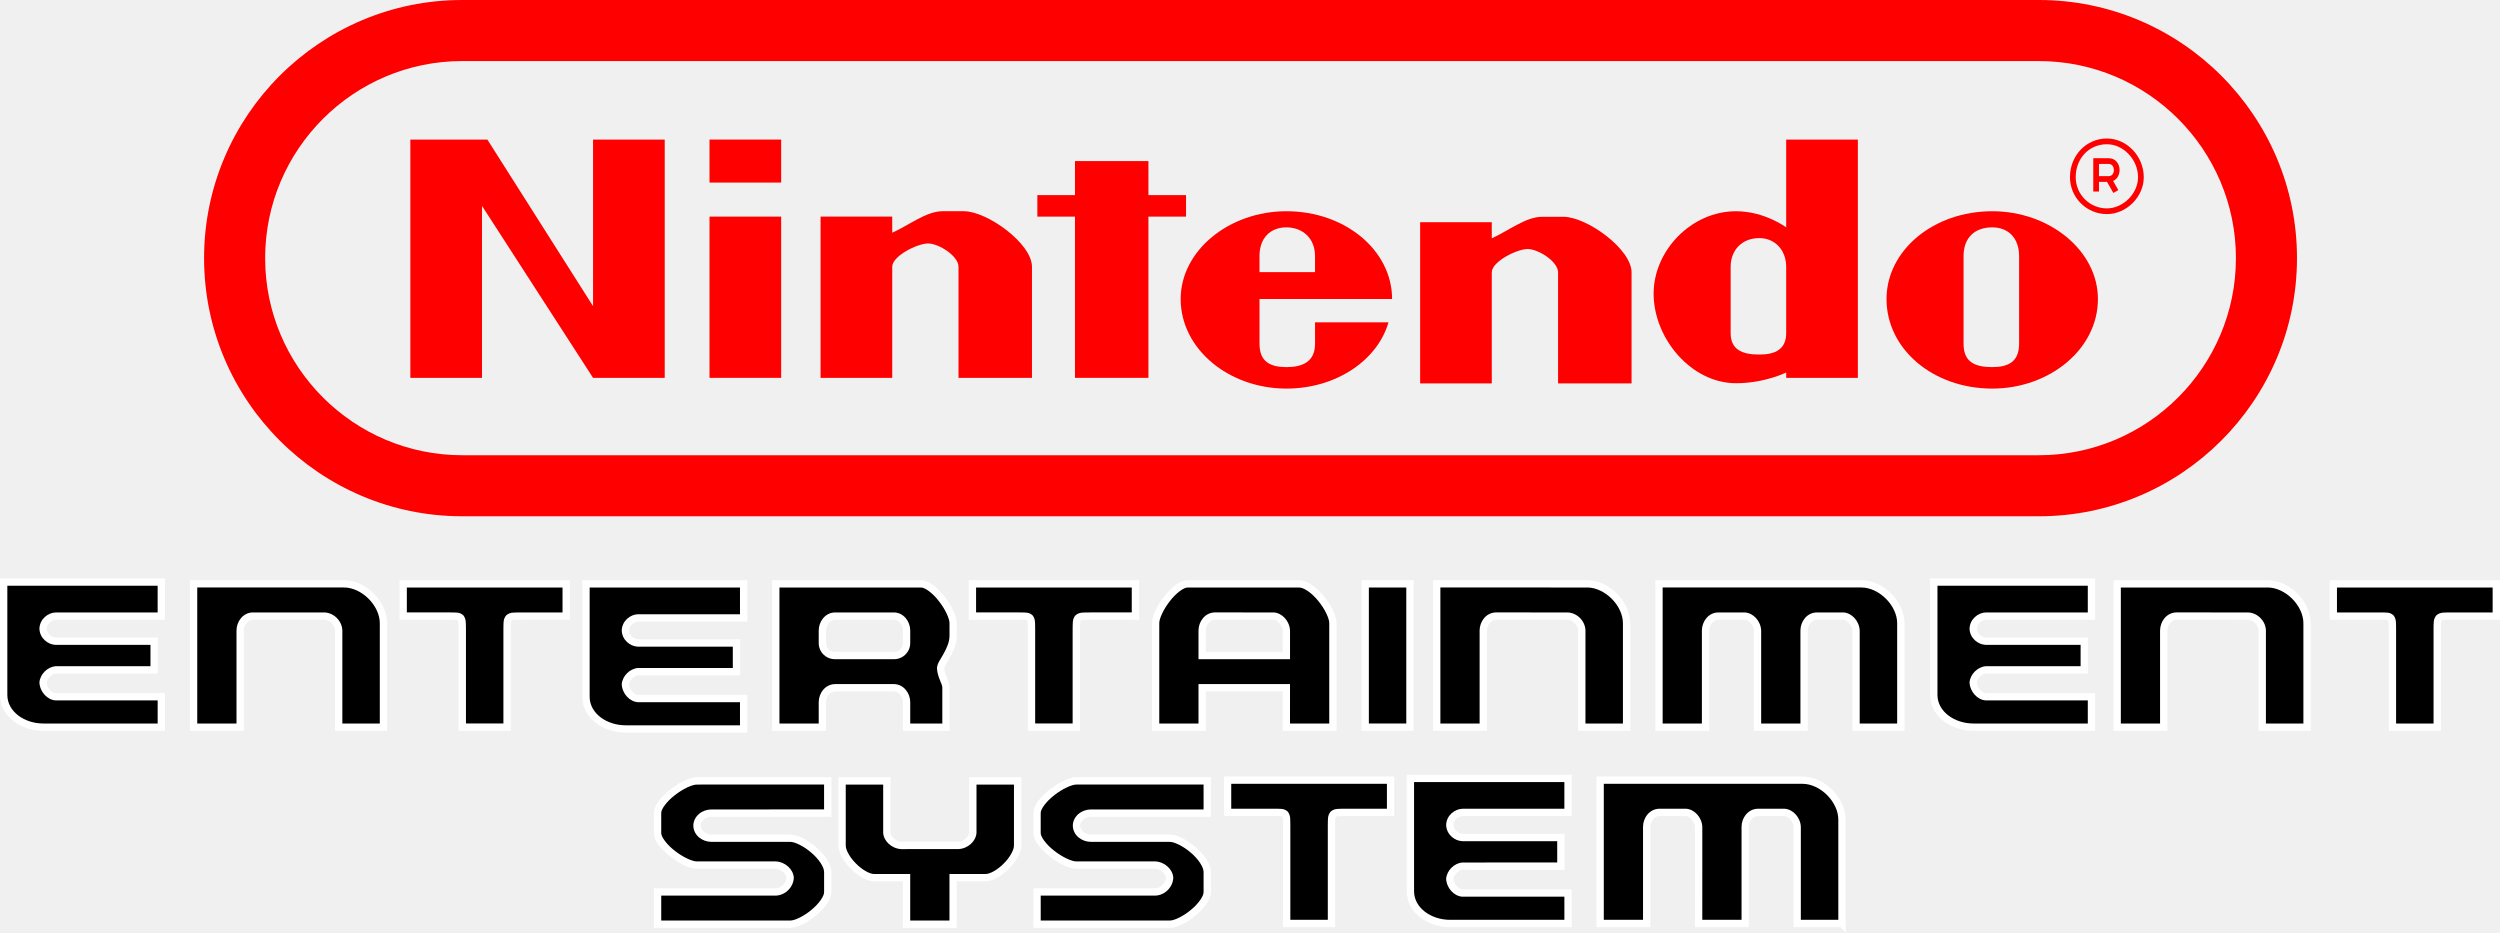
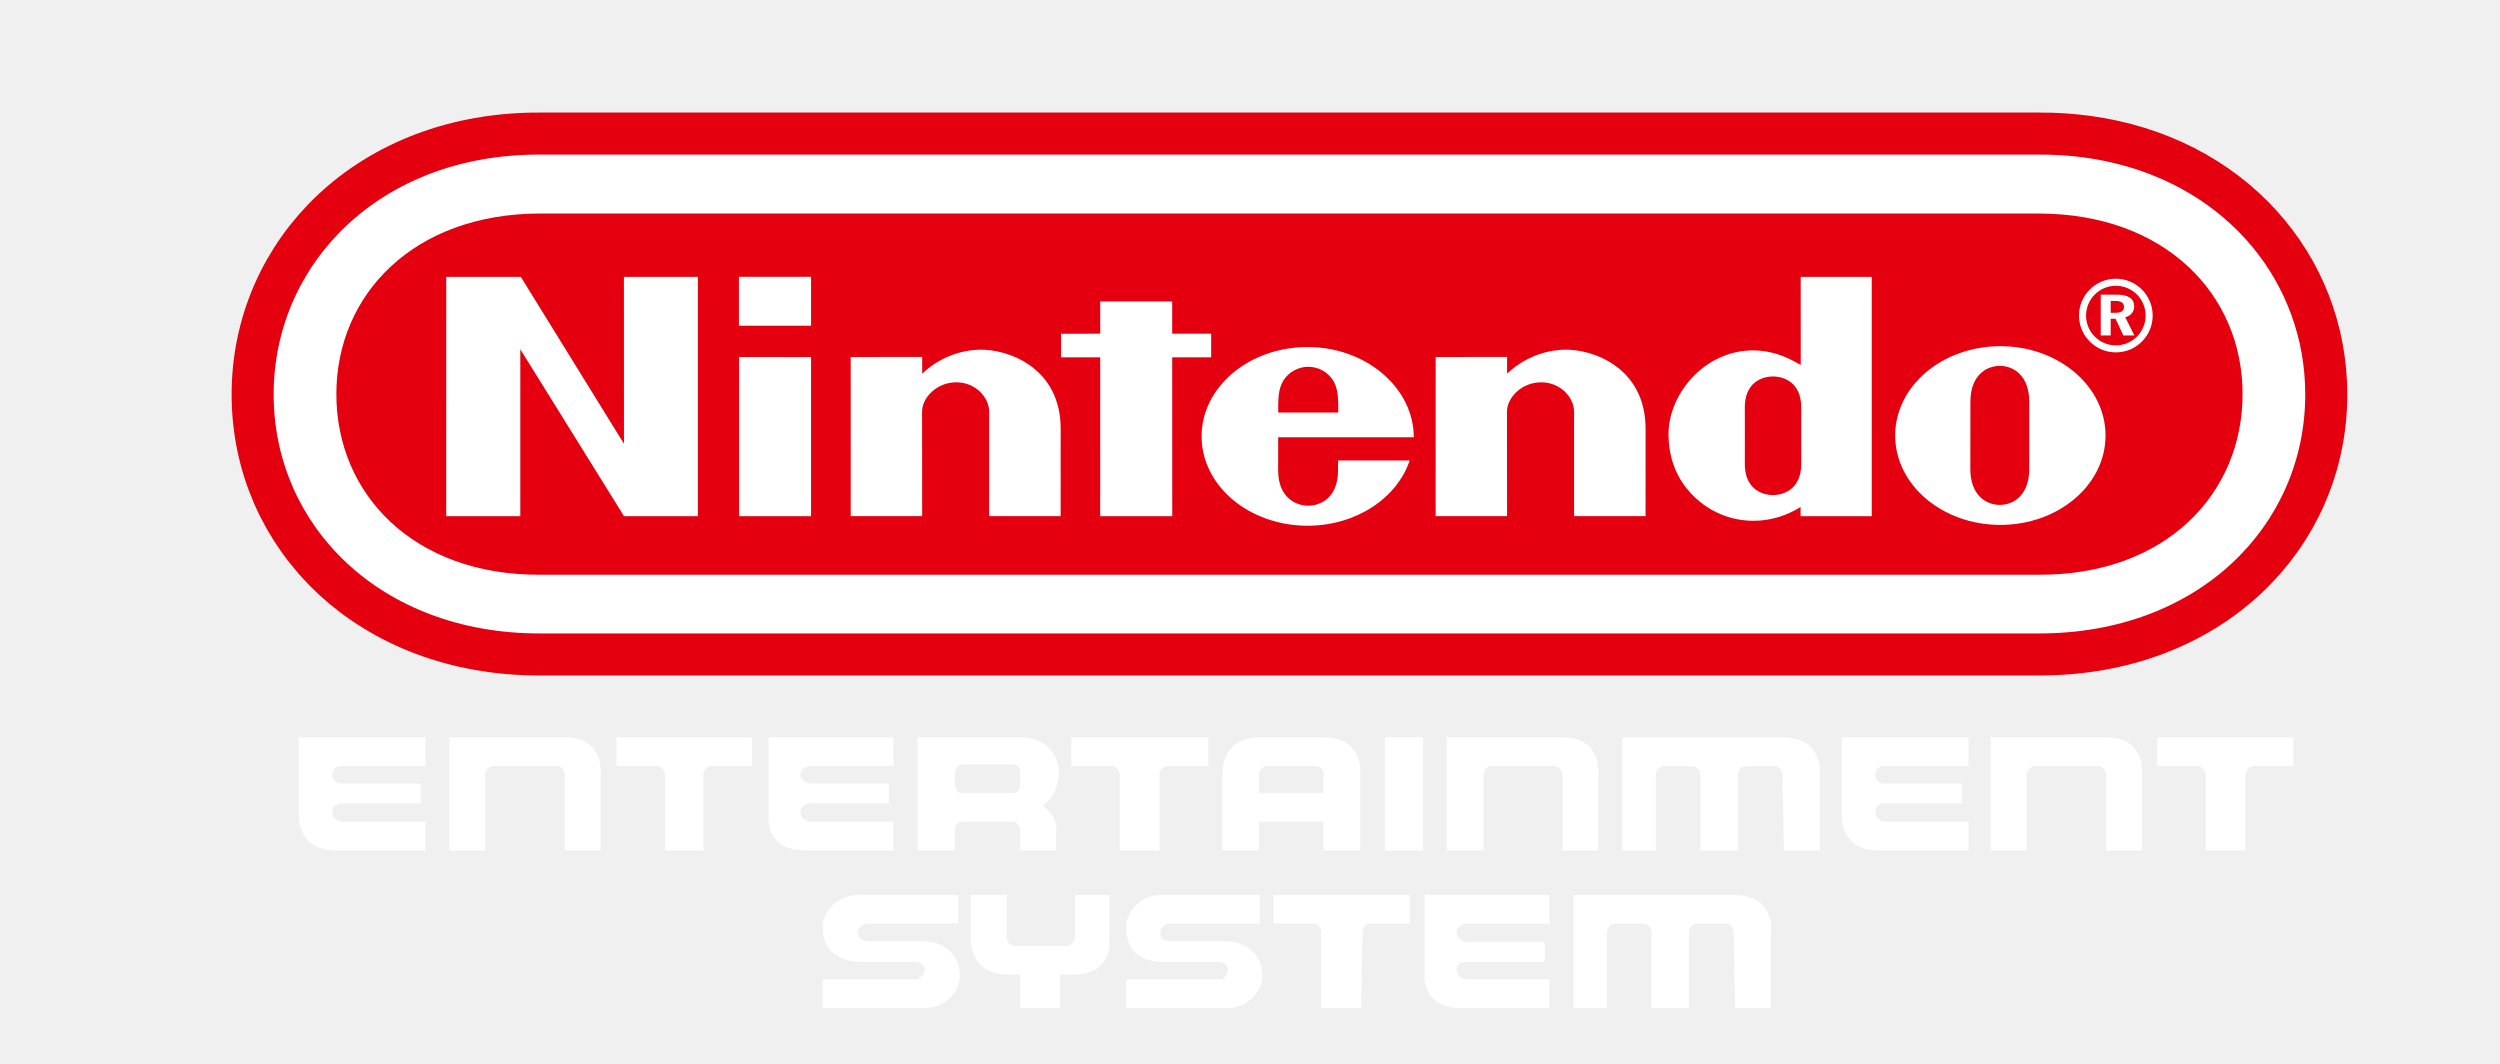
- <svg xmlns="http://www.w3.org/2000/svg" version="1.1" id="Ebene_1" x="0px" y="0px" width="341.155px" height="127.229px" viewBox="-0.501 0 341.155 127.229" enable-background="new -0.501 0 341.155 127.229" xml:space="preserve">
-   <path fill="#FF0000" d="M277.724,70.452H62.576c-19.423,0-35.228-15.803-35.228-35.227C27.348,15.801,43.154,0,62.576,0h215.146  c19.426,0,35.229,15.802,35.229,35.226C312.95,54.649,297.149,70.452,277.724,70.452z M62.576,8.333  c-14.829,0-26.895,12.064-26.895,26.895c0,14.828,12.065,26.894,26.895,26.894h215.146c14.827,0,26.896-12.065,26.896-26.894  c0-14.83-12.067-26.895-26.896-26.895H62.576z" />
-   <path fill="#FF0000" d="M90.208,51.562V19.047h-9.779v22.735L66.006,19.047H55.494v32.515h9.779V28.093l15.155,23.469H90.208z" />
-   <path fill="#FF0000" d="M106.099,51.562V29.56h-9.778v22.002H106.099z" />
-   <path fill="#FF0000" d="M106.099,24.914v-5.867h-9.778v5.867H106.099z" />
-   <path id="_x33_162" fill="#FF0000" d="M140.324,51.562V36.403c0-3.178-6.112-7.578-9.289-7.578H128.1  c-2.199,0-4.645,1.956-6.845,2.934V29.56h-9.779v22.002h9.779V36.403c0-1.467,3.422-3.178,4.89-3.178  c1.467,0,4.155,1.711,4.155,3.178v15.158L140.324,51.562L140.324,51.562z" />
-   <path id="_x33_162_1_" fill="#FF0000" d="M222.144,52.319V37.162c0-3.179-6.109-7.578-9.293-7.578h-2.932  c-2.201,0-4.646,1.956-6.848,2.933v-2.199h-9.777V52.32h9.777V37.162c0-1.466,3.424-3.179,4.891-3.179s4.154,1.713,4.154,3.179  v15.157H222.144z" />
-   <path fill="#FF0000" d="M156.215,51.562V29.56h5.134v-2.934h-5.134v-4.645h-10.021v4.645h-5.135v2.934h5.135v22.002H156.215z" />
-   <path fill="#FF0000" d="M175.038,28.826c-7.822,0-14.422,5.378-14.422,11.979c0,6.846,6.6,12.223,14.422,12.223  c6.846,0,12.469-3.911,13.936-9.045h-10.021v2.934c0,2.445-1.709,3.18-3.91,3.18c-2.2,0-3.668-0.734-3.668-3.18v-6.111h18.093  C189.464,34.205,183.108,28.826,175.038,28.826z M175.038,31.026c2.201,0,3.912,1.467,3.912,3.912v2.199h-7.578v-2.199  C171.372,32.493,172.839,31.026,175.038,31.026z" />
-   <path fill="#FF0000" d="M271.364,28.826c-8.069,0-14.426,5.378-14.426,11.979c0,6.846,6.354,12.223,14.426,12.223  c7.818,0,14.422-5.377,14.422-12.223C285.782,34.205,279.183,28.826,271.364,28.826z M271.364,31.026  c2.195,0,3.666,1.467,3.666,3.912v11.978c0,2.444-1.471,3.179-3.666,3.179c-2.444,0-3.914-0.734-3.914-3.179V34.938  C267.448,32.493,268.917,31.026,271.364,31.026z" />
-   <path fill="#FF0000" d="M243.247,19.047v11.979c0,0-2.936-2.2-6.848-2.2c-6.111,0-11.244,5.378-11.244,11.246  c0,6.112,5.135,12.224,11.244,12.224c3.912,0,6.848-1.467,6.848-1.467v0.732h9.779V19.047H243.247z M239.579,32.493  c2.199,0,3.668,1.712,3.668,3.912v9.045c0,2.201-1.469,2.934-3.668,2.934c-2.443,0-3.912-0.732-3.912-2.934v-9.045  C235.667,34.205,237.136,32.493,239.579,32.493z" />
-   <g>
-     <path fill="#FF0000" d="M287.006,29.216c-2.774,0-5.036-2.258-5.036-5.035c0-2.959,2.213-5.28,5.036-5.28   c2.729,0,5.036,2.417,5.036,5.28C292.042,26.862,289.692,29.216,287.006,29.216z M287.006,19.683c-2.427,0-4.253,1.934-4.253,4.5   c0,2.344,1.908,4.254,4.253,4.254c2.229,0,4.254-2.028,4.254-4.254C291.26,21.784,289.276,19.683,287.006,19.683z M287.89,26.33   l-0.863-1.515h-1.096v1.321h-0.779V21.59h2.104c0.979,0,1.488,0.813,1.488,1.613c0,0.615-0.303,1.238-0.885,1.492l0.711,1.248   L287.89,26.33z M285.931,24.036h1.321c0.22,0,0.396-0.079,0.521-0.235c0.119-0.149,0.188-0.368,0.188-0.597   c0-0.311-0.151-0.832-0.709-0.832h-1.321V24.036L285.931,24.036z" />
-   </g>
-   <g>
-     <path id="_x32_399_1_" d="M51.827,99.231V85.051c0-2.688-2.689-5.379-5.378-5.379H25.914v19.56h6.357V86.032   c0-0.979,0.732-1.957,1.711-1.957h9.777c0.979,0,1.957,0.979,1.957,1.957v13.199H51.827L51.827,99.231z" />
-     <path fill="#FFFFFF" d="M45.216,99.729V86.032c0.002-0.32-0.173-0.704-0.466-0.994l0,0c-0.289-0.291-0.671-0.469-0.991-0.464l0,0   h-9.778c-0.616,0.002-1.21,0.704-1.21,1.458l0,0v13.696h-7.357V79.17h21.036c3.011,0.039,5.84,2.868,5.877,5.881l0,0v14.181v0.497   H45.216L45.216,99.729z M51.827,99.231v-0.5V99.231L51.827,99.231z M43.759,83.574c1.301,0.037,2.42,1.156,2.457,2.458l0,0v12.699   h5.111V85.051c0.004-1.175-0.601-2.414-1.534-3.345l0,0c-0.931-0.934-2.168-1.539-3.343-1.535l0,0H26.415v18.559h5.357V86.032   c0.004-1.206,0.869-2.429,2.209-2.458l0,0H43.759L43.759,83.574z" />
-   </g>
-   <g>
-     <path id="_x32_399_2_" d="M221.469,99.231V85.051c0-2.688-2.688-5.379-5.376-5.379h-20.535v19.56h6.354V86.032   c0-0.979,0.736-1.957,1.713-1.957h9.779c0.979,0,1.953,0.979,1.953,1.957v13.199H221.469L221.469,99.231z" />
-     <path fill="#FFFFFF" d="M214.856,99.73V86.031c0.002-0.319-0.174-0.704-0.464-0.993l0,0c-0.289-0.29-0.67-0.468-0.989-0.464l0,0   h-9.779c-0.616,0.002-1.212,0.706-1.214,1.457l0,0V99.73h-7.354v-20.56h21.038c3.008,0.037,5.836,2.867,5.875,5.88l0,0v14.18v0.5   H214.856L214.856,99.73z M221.468,99.23v-0.499V99.23L221.468,99.23z M213.403,83.575c1.302,0.037,2.415,1.156,2.452,2.456l0,0   l-0.002,12.7h5.114V85.051c0.004-1.176-0.601-2.415-1.533-3.346l0,0c-0.931-0.933-2.168-1.537-3.341-1.533l0,0l-20.037-0.002v18.56   h5.354V86.031c0.006-1.206,0.873-2.429,2.213-2.458l0,0L213.403,83.575L213.403,83.575z" />
-   </g>
-   <g>
-     <path id="_x32_399_3_" d="M314.327,99.231V85.051c0-2.688-2.688-5.379-5.379-5.379h-20.535v19.56h6.354V86.032   c0-0.979,0.732-1.957,1.715-1.957h9.775c0.979,0,1.955,0.979,1.955,1.957v13.199H314.327L314.327,99.231z" />
-     <path fill="#FFFFFF" d="M307.712,99.73V86.031c0.002-0.32-0.173-0.703-0.466-0.993l0,0c-0.287-0.291-0.67-0.467-0.99-0.463l0,0   l-9.774-0.002c-0.623,0.002-1.215,0.705-1.218,1.458l0,0V99.73h-7.352V79.172h21.036c3.013,0.037,5.84,2.866,5.879,5.878l0,0V99.23   v0.5H307.712L307.712,99.73z M314.327,99.23v-0.5V99.23L314.327,99.23z M306.256,83.575c1.302,0.036,2.419,1.155,2.454,2.456l0,0   V98.73h5.115V85.05c0.005-1.176-0.601-2.414-1.533-3.345l0,0c-0.931-0.934-2.17-1.538-3.344-1.533l0,0h-20.036V98.73h5.354V86.031   c0.004-1.205,0.87-2.429,2.215-2.458l0,0L306.256,83.575L306.256,83.575z" />
-   </g>
-   <g>
-     <path id="_x33_177_1_" d="M258.892,99.231V85.051c0-2.688-2.688-5.379-5.379-5.379h-27.625v19.56h6.357V86.032   c0-0.979,0.73-1.957,1.709-1.957h3.668c0.734,0,1.712,0.979,1.712,1.957v13.199h6.358V86.032c0-0.979,0.73-1.957,1.709-1.957h3.668   c0.732,0,1.711,0.979,1.711,1.957v13.199H258.892L258.892,99.231z" />
-     <path fill="#FFFFFF" d="M238.834,99.731v-13.7c0.003-0.319-0.179-0.715-0.45-1.008l0,0c-0.265-0.301-0.617-0.461-0.763-0.45l0,0   h-3.668c-0.615,0.002-1.208,0.704-1.21,1.458l0,0v13.698h-7.356V79.172h28.126c3.014,0.037,5.84,2.867,5.88,5.879l0,0v14.18v0.499   h-7.112V86.031c0.004-0.319-0.179-0.715-0.451-1.008l0,0c-0.264-0.301-0.617-0.461-0.76-0.45l0,0H247.4   c-0.614,0.002-1.207,0.704-1.209,1.458l0,0v13.7H238.834L238.834,99.731z M258.892,99.23v-0.499V99.23L258.892,99.23z    M251.069,83.575c1.128,0.07,2.148,1.16,2.209,2.456l0,0v12.7h5.112V85.051c0.004-1.177-0.601-2.415-1.534-3.346l0,0   c-0.931-0.934-2.169-1.538-3.344-1.534l0,0l-27.125-0.002v18.563h5.355v-12.7c0.007-1.203,0.869-2.429,2.21-2.456l0,0h3.668   c1.13,0.07,2.152,1.16,2.211,2.456l0,0v12.698h5.359V86.031c0.005-1.203,0.867-2.429,2.209-2.456l0,0H251.069L251.069,83.575z" />
-   </g>
-   <g>
-     <path id="_x33_181_1_" d="M21.514,99.231H5.379C2.691,99.231,0,97.521,0,94.833v-15.4h21.513v4.646H7.089   c-0.732,0-1.711,0.733-1.711,1.712s0.979,1.712,1.711,1.712h13.446v3.911H7.089c-0.732,0-1.711,0.979-1.711,1.712   c0,0.979,0.979,1.955,1.711,1.955h14.424L21.514,99.231L21.514,99.231z" />
-     <path fill="#FFFFFF" d="M5.379,99.73c-2.868-0.005-5.852-1.828-5.881-4.898l0,0v-15.9h22.515v5.646H7.089   c-0.202-0.006-0.543,0.124-0.795,0.359l0,0c-0.256,0.233-0.417,0.535-0.417,0.853l0,0c0,0.316,0.161,0.62,0.417,0.853l0,0   c0.252,0.236,0.593,0.364,0.795,0.359l0,0h13.945v4.911H7.089c-0.145-0.013-0.51,0.154-0.776,0.434l0,0   c-0.281,0.269-0.448,0.634-0.436,0.778l0,0c-0.004,0.32,0.177,0.715,0.45,1.006l0,0c0.265,0.299,0.618,0.463,0.762,0.448l0,0   h14.922l0.002,4.652l0.002,0.5H5.379L5.379,99.73z M21.513,99.23v-0.5V99.23L21.513,99.23z M0.5,94.832   c0.004,2.305,2.369,3.893,4.879,3.898l0,0h15.634v-3.151H7.089c-1.127-0.07-2.152-1.158-2.211-2.455l0,0   c0.091-1.123,1.088-2.118,2.211-2.212l0,0h12.945v-2.911H7.089c-1.024-0.029-2.166-0.882-2.211-2.212l0,0   c0.045-1.33,1.187-2.183,2.211-2.212l0,0l13.922-0.002v-3.645H0.5V94.832L0.5,94.832z" />
-   </g>
-   <g>
-     <path id="_x33_181_2_" d="M100.979,99.478H84.843c-2.688,0-5.379-1.711-5.379-4.397V79.677h21.515v4.645H86.553   c-0.731,0-1.71,0.734-1.71,1.715s0.979,1.711,1.71,1.711h13.446v3.91H86.553c-0.731,0-1.71,0.979-1.71,1.714   c0,0.979,0.979,1.954,1.71,1.954h14.426V99.478L100.979,99.478z" />
-     <path fill="#FFFFFF" d="M84.843,99.978c-2.868-0.006-5.853-1.829-5.879-4.898l0,0V79.175h22.514v5.646H86.553   c-0.2-0.006-0.541,0.124-0.793,0.359l0,0c-0.256,0.235-0.419,0.537-0.417,0.857l0,0c-0.002,0.315,0.159,0.617,0.417,0.851l0,0   c0.25,0.233,0.59,0.363,0.793,0.357l0,0h13.945v4.912l-13.945-0.002c-0.145-0.013-0.508,0.155-0.776,0.436l0,0   c-0.279,0.269-0.448,0.635-0.434,0.779l0,0c-0.006,0.319,0.175,0.714,0.448,1.007l0,0c0.265,0.298,0.618,0.459,0.762,0.448l0,0   h14.924v4.65v0.502H84.843L84.843,99.978z M100.979,99.476v-0.499V99.476L100.979,99.476z M79.963,95.079   c0.004,2.303,2.371,3.891,4.88,3.897l0,0h15.635v-3.153H86.553c-1.127-0.07-2.15-1.156-2.212-2.453l0,0   c0.093-1.124,1.09-2.123,2.212-2.214l0,0h12.946v-2.91H86.553c-1.022-0.028-2.167-0.88-2.212-2.209l0,0   c0.045-1.335,1.188-2.188,2.212-2.216l0,0h13.925v-3.646H79.963V95.079L79.963,95.079z" />
-   </g>
-   <g>
-     <path id="_x33_181_3_" d="M284.907,99.231h-16.137c-2.688,0-5.381-1.711-5.381-4.398v-15.4h21.516v4.646h-14.424   c-0.732,0-1.715,0.733-1.715,1.712s0.979,1.712,1.715,1.712h13.442v3.911h-13.442c-0.732,0-1.715,0.979-1.715,1.712   c0,0.979,0.979,1.955,1.715,1.955h14.424v4.153h0.002V99.231z" />
-     <path fill="#FFFFFF" d="M284.907,99.732h-0.504V99.73H268.77c-2.868-0.006-5.854-1.828-5.881-4.898l0,0v-15.9h22.517v5.646h-14.924   c-0.202-0.005-0.545,0.125-0.797,0.36l0,0c-0.259,0.233-0.421,0.536-0.419,0.853l0,0c-0.002,0.314,0.16,0.617,0.417,0.853l0,0   c0.252,0.233,0.597,0.363,0.799,0.358l0,0h13.94v4.912l-13.94-0.002c-0.145-0.013-0.511,0.156-0.78,0.436l0,0   c-0.281,0.269-0.448,0.634-0.436,0.777l0,0c-0.004,0.319,0.177,0.713,0.45,1.007l0,0c0.265,0.299,0.619,0.461,0.766,0.448l0,0   h14.924v4.653v0.5H284.907L284.907,99.732z M263.889,94.832c0.005,2.304,2.371,3.892,4.881,3.898l0,0h15.634v-3.152h-13.922   c-1.13-0.069-2.156-1.157-2.215-2.454l0,0c0.092-1.123,1.093-2.12,2.215-2.212l0,0l12.941-0.002V88h-12.941   c-1.026-0.027-2.171-0.88-2.215-2.21l0,0c0.044-1.332,1.19-2.185,2.215-2.214l0,0h13.922V79.93h-20.515V94.832L263.889,94.832z" />
-   </g>
-   <g>
-     <path id="_x32_391_1_" d="M54.517,79.675v4.4h6.355c1.712,0,1.712,0,1.712,1.957v13.199h6.111V86.032c0-1.957,0-1.957,1.956-1.957   h6.111v-4.4H54.517z" />
-     <path fill="#FFFFFF" d="M62.084,99.73V86.031c0-0.55-0.004-0.938-0.035-1.163l0,0c-0.033-0.221-0.056-0.217-0.056-0.219l0,0   c0-0.002-0.054-0.031-0.196-0.048l0,0c-0.186-0.026-0.5-0.028-0.925-0.026l0,0h-6.855v-4.9v-0.502h23.246v5.4l-6.612,0.002   c-0.729-0.007-1.181,0.017-1.309,0.072l0,0c-0.081,0.058-0.045-0.063-0.12,0.308l0,0c-0.025,0.227-0.027,0.589-0.027,1.076l0,0   V99.73H62.084L62.084,99.73z M55.016,83.573h5.856c0.834,0.027,1.361-0.082,1.873,0.417l0,0c0.409,0.546,0.312,1.065,0.339,2.041   l0,0v12.697h5.111V86.031c0.027-0.967-0.079-1.519,0.39-2.065l0,0c0.547-0.471,1.099-0.365,2.065-0.391l0,0h5.613v-3.4H55.016   V83.573L55.016,83.573z M54.516,80.175v-0.5V80.175L54.516,80.175z" />
-   </g>
-   <g>
-     <path id="_x32_391_2_" d="M132.197,79.675v4.4h6.355c1.71,0,1.71,0,1.71,1.957v13.199h6.112V86.032c0-1.957,0-1.957,1.957-1.957   h6.112v-4.4H132.197z" />
-     <path fill="#FFFFFF" d="M139.761,99.73V86.031c0-0.55-0.002-0.938-0.033-1.163l0,0c-0.035-0.221-0.056-0.217-0.056-0.219l0,0   c0-0.002-0.054-0.031-0.196-0.048l0,0c-0.186-0.026-0.498-0.028-0.925-0.026l0,0h-6.856v-4.9v-0.502h23.246v5.402l-6.61-0.002   c-0.731-0.005-1.183,0.019-1.311,0.074l0,0c-0.081,0.058-0.045-0.063-0.12,0.308l0,0c-0.024,0.227-0.026,0.589-0.026,1.076l0,0   V99.73H139.761L139.761,99.73z M132.697,83.573h5.854c0.834,0.027,1.361-0.082,1.873,0.417l0,0   c0.409,0.546,0.312,1.065,0.336,2.041l0,0v12.697h5.113V86.031c0.027-0.967-0.079-1.519,0.39-2.065l0,0   c0.549-0.471,1.101-0.365,2.067-0.393l0,0h5.611v-3.398h-21.245V83.573L132.697,83.573z M132.197,80.175v-0.5V80.175   L132.197,80.175z" />
-   </g>
-   <g>
-     <path id="_x32_391_3_" d="M317.909,79.675v4.4h6.354c1.713,0,1.713,0,1.713,1.957v13.199h6.11V86.032c0-1.957,0-1.957,1.955-1.957   h6.111v-4.4H317.909z" />
-     <path fill="#FFFFFF" d="M325.476,99.731V86.032c0-0.55-0.002-0.94-0.033-1.165l0,0c-0.034-0.221-0.057-0.216-0.057-0.219l0,0   c0,0-0.053-0.031-0.195-0.048l0,0c-0.187-0.025-0.5-0.027-0.928-0.025l0,0h-6.854v-4.9v-0.501h23.244v5.399h-6.611   c-0.73-0.006-1.184,0.019-1.31,0.075l0,0c-0.082,0.057-0.046-0.064-0.119,0.307l0,0c-0.025,0.229-0.027,0.588-0.027,1.077l0,0   v13.699H325.476L325.476,99.731z M318.407,83.574h5.855c0.835,0.027,1.362-0.084,1.876,0.416l0,0   c0.409,0.545,0.311,1.067,0.336,2.042l0,0V98.73h5.112V86.032c0.025-0.968-0.08-1.52,0.391-2.067l0,0   c0.548-0.47,1.098-0.363,2.064-0.391l0,0h5.609v-3.399h-21.244V83.574L318.407,83.574z M317.908,80.175v-0.5V80.175L317.908,80.175   z" />
-   </g>
-   <g>
-     <path d="M105.366,79.675v19.559h6.356v-3.42c0-0.979,0.733-1.959,1.711-1.959h8.068c0.979,0,1.711,0.979,1.711,1.959v3.42h5.379   v-5.379c0-0.73-0.732-1.709-0.732-2.688c0-0.73,1.711-2.441,1.711-4.396v-1.713c0-1.714-2.689-5.381-4.4-5.381L105.366,79.675   L105.366,79.675z M113.433,84.075h8.068c0.979,0,1.71,0.979,1.71,1.957v1.71c0,0.979-0.732,1.713-1.71,1.713h-8.068   c-0.978,0-1.711-0.733-1.711-1.713v-1.71C111.723,85.056,112.455,84.075,113.433,84.075z" />
-     <path fill="#FFFFFF" d="M122.711,99.732v-3.919c-0.002-0.756-0.595-1.458-1.21-1.46l0,0h-8.068c-0.615,0.002-1.21,0.706-1.212,1.46   l0,0v3.919h-7.355V79.675v-0.501l20.305,0.002c1.2,0.043,2.286,1.069,3.233,2.24l0,0c0.923,1.197,1.644,2.546,1.665,3.641l0,0   v1.714c-0.002,1.126-0.479,2.112-0.919,2.901l0,0c-0.45,0.756-0.842,1.464-0.791,1.495l0,0c-0.035,0.758,0.68,1.669,0.731,2.687   l0,0v5.879H122.711L122.711,99.732z M105.865,98.733h5.357v-2.92c0.006-1.206,0.869-2.431,2.211-2.46l0,0h8.068   c1.34,0.029,2.206,1.254,2.21,2.46l0,0v2.918h4.379v-4.878c0.052-0.441-0.698-1.489-0.731-2.687l0,0   c0.05-0.7,0.514-1.214,0.919-1.984l0,0c0.415-0.739,0.795-1.584,0.791-2.412l0,0v-1.714c0.021-0.619-0.601-1.962-1.452-3.025l0,0   c-0.824-1.092-1.937-1.899-2.449-1.854l0,0l-19.304-0.002V98.733L105.865,98.733z M105.365,80.175v-0.5V80.175L105.365,80.175z    M113.433,89.955c-1.239-0.004-2.209-0.975-2.211-2.214l0,0v-1.71c0.006-1.202,0.869-2.427,2.211-2.457l0,0v0.499v0.502   c-0.615,0-1.21,0.706-1.212,1.456l0,0v1.71c0.014,0.721,0.493,1.199,1.212,1.212l0,0h8.068c0.717-0.013,1.196-0.491,1.21-1.212l0,0   v-1.71c-0.002-0.754-0.595-1.456-1.21-1.456l0,0h-8.068v-0.502v-0.499h8.068c1.34,0.028,2.204,1.253,2.21,2.457l0,0v1.71   c-0.002,1.237-0.973,2.21-2.21,2.214l0,0H113.433L113.433,89.955z" />
-   </g>
-   <g>
-     <path d="M161.594,79.675c-1.712,0-4.399,3.667-4.399,5.381v14.178h6.354v-5.379h11.489v5.379h6.355V85.056   c0-1.714-2.688-5.381-4.646-5.381H161.594z M165.261,84.075h8.066c0.73,0,1.711,0.979,1.711,1.957v3.422h-11.489v-3.422   C163.549,85.056,164.283,84.075,165.261,84.075z" />
-     <path fill="#FFFFFF" d="M156.694,99.733V85.056c0.021-1.095,0.741-2.443,1.665-3.643l0,0c0.946-1.171,2.034-2.195,3.236-2.24l0,0   v0.501v0.5c-0.512-0.043-1.625,0.765-2.449,1.856l0,0c-0.849,1.062-1.472,2.403-1.45,3.025l0,0l-0.002,13.675h5.354v-5.378h12.489   l-0.002,5.38h5.356V85.056c0.022-0.622-0.599-1.96-1.477-3.02l0,0c-0.859-1.088-2.001-1.896-2.668-1.862l0,0h-15.153v-0.5v-0.499   h15.153c1.29,0.033,2.47,1.057,3.444,2.232l0,0c0.958,1.201,1.681,2.554,1.701,3.648l0,0v14.676h-7.355v-5.379h-10.49v5.381   H156.694L156.694,99.733z M163.048,89.954v-3.922c0.006-1.204,0.872-2.429,2.214-2.459l0,0v0.502v0.499   c-0.616,0.002-1.212,0.709-1.214,1.458l0,0v2.92h10.49v-2.92c0.004-0.32-0.178-0.715-0.45-1.008l0,0   c-0.267-0.301-0.619-0.462-0.76-0.45l0,0h-8.065v-0.499v-0.502l8.065,0.002c1.126,0.07,2.149,1.16,2.21,2.457l0,0v3.922H163.048   L163.048,89.954z" />
-   </g>
-   <g>
-     <path d="M191.907,99.231V79.673h-6.11v19.559H191.907L191.907,99.231z" />
-     <path fill="#FFFFFF" d="M185.294,99.73v-20.56h7.112v20.06v0.5H185.294L185.294,99.73z M191.906,99.23v-0.5V99.23L191.906,99.23z    M186.296,98.73h5.108V80.173h-5.108V98.73L186.296,98.73z" />
-   </g>
-   <g>
-     <path id="_x33_177_2_" d="M250.86,126.021v-14.18c0-2.688-2.689-5.379-5.381-5.379h-27.623v19.559h6.354v-13.201   c0-0.979,0.732-1.957,1.71-1.957h3.667c0.734,0,1.714,0.979,1.714,1.957v13.199h6.354v-13.199c0-0.979,0.73-1.957,1.709-1.957   h3.668c0.732,0,1.715,0.979,1.715,1.957v13.199h6.111L250.86,126.021L250.86,126.021z" />
-     <path fill="#FFFFFF" d="M250.649,126.518h-6.402v-13.698c0.004-0.319-0.179-0.714-0.451-1.009l0,0   c-0.266-0.299-0.622-0.461-0.764-0.449l0,0h-3.669c-0.616,0-1.208,0.704-1.21,1.458l0,0v13.698h-7.354v-13.698   c0.005-0.319-0.176-0.714-0.448-1.009l0,0c-0.266-0.299-0.62-0.461-0.764-0.449l0,0h-3.667c-0.616,0-1.21,0.704-1.212,1.458l0,0   v13.698h-7.353V105.96l28.122,0.002c3.015,0.037,5.845,2.867,5.883,5.877l0,0v14.181v1.209L250.649,126.518L250.649,126.518z    M250.859,126.02l0.354-0.354L250.859,126.02L250.859,126.02z M218.356,125.52h5.353v-12.7c0.006-1.206,0.87-2.429,2.211-2.458l0,0   h3.667c1.129,0.07,2.15,1.162,2.213,2.458l0,0l-0.002,12.698h5.356v-12.698c0.004-1.204,0.868-2.429,2.209-2.458l0,0h3.669   c1.127,0.072,2.153,1.16,2.213,2.458l0,0v12.698h5.114v-13.679c0.004-1.173-0.601-2.412-1.534-3.342l0,0   c-0.931-0.935-2.17-1.539-3.348-1.535l0,0h-27.121V125.52L218.356,125.52z" />
-   </g>
-   <g>
-     <path id="_x33_181_4_" d="M213.479,126.021h-16.137c-2.688,0-5.377-1.713-5.377-4.397V106.22h21.512v4.646h-14.422   c-0.732,0-1.713,0.732-1.713,1.711s0.979,1.712,1.713,1.712h13.443v3.911h-13.443c-0.732,0-1.713,0.979-1.713,1.713   c0,0.979,0.979,1.954,1.713,1.954h14.422L213.479,126.021L213.479,126.021z" />
-     <path fill="#FFFFFF" d="M197.344,126.519c-2.868-0.004-5.854-1.829-5.878-4.896l0,0v-15.904h22.51v5.646h-14.921   c-0.201-0.005-0.543,0.126-0.796,0.36l0,0c-0.257,0.234-0.418,0.536-0.418,0.852l0,0c0,0.316,0.161,0.619,0.418,0.854l0,0   c0.251,0.233,0.593,0.364,0.796,0.358l0,0h13.942v4.912l-13.942-0.002c-0.144-0.013-0.51,0.155-0.777,0.437l0,0   c-0.281,0.268-0.449,0.632-0.437,0.777l0,0c-0.005,0.318,0.178,0.713,0.451,1.005l0,0c0.264,0.3,0.617,0.462,0.763,0.449l0,0   h14.921l0.002,4.653l0.002,0.501L197.344,126.519L197.344,126.519z M213.479,126.02v-0.499V126.02L213.479,126.02z    M192.465,121.623c0.004,2.3,2.369,3.891,4.879,3.897l0,0h15.635l-0.002-3.155h-13.922c-1.129-0.068-2.152-1.156-2.213-2.453l0,0   c0.092-1.123,1.092-2.122,2.213-2.213l0,0l12.944-0.002v-2.909h-12.944c-1.025-0.028-2.169-0.882-2.213-2.212l0,0   c0.046-1.33,1.189-2.182,2.213-2.211l0,0h13.922v-3.646h-20.512V121.623L192.465,121.623z" />
-   </g>
-   <g>
-     <path id="_x32_391_4_" d="M167.017,106.462v4.398h6.355c1.711,0,1.711,0,1.711,1.957v13.199h6.111v-13.199   c0-1.957,0-1.957,1.959-1.957h6.109v-4.398H167.017z" />
-     <path fill="#FFFFFF" d="M174.583,126.516v-13.698c0-0.551-0.004-0.94-0.035-1.164l0,0c-0.033-0.222-0.057-0.218-0.057-0.22l0,0   c0,0-0.052-0.031-0.194-0.048l0,0c-0.187-0.024-0.499-0.026-0.926-0.026l0,0h-6.855v-4.897v-0.502h23.245v5.399h-6.607   c-0.731-0.006-1.185,0.017-1.312,0.074l0,0c-0.082,0.057-0.047-0.064-0.12,0.307l0,0c-0.026,0.229-0.028,0.587-0.028,1.077l0,0   v13.698H174.583L174.583,126.516z M167.517,110.358l5.854,0.002c0.835,0.025,1.361-0.085,1.873,0.415l0,0   c0.41,0.545,0.313,1.066,0.337,2.042l0,0v12.698h5.113v-12.698c0.025-0.967-0.079-1.519,0.39-2.067l0,0   c0.549-0.47,1.1-0.364,2.069-0.39l0,0l5.608-0.002v-3.397h-21.245V110.358L167.517,110.358z M167.017,106.961v-0.499V106.961   L167.017,106.961z" />
-   </g>
-   <g>
-     <path id="_x33_187_1_" d="M94.611,106.565c-1.712,0-5.379,2.689-5.379,4.397v2.69c0,1.713,3.667,4.4,5.379,4.4h10.756   c0.978,0,1.956,0.979,1.956,1.711c0,0.978-0.979,1.954-1.956,1.954H89.232v4.399h18.09c1.712,0,5.134-2.688,5.134-4.399v-2.688   c0-1.957-3.422-4.646-5.134-4.646H96.566c-0.979,0-1.955-0.733-1.955-1.713c0-0.978,0.977-1.713,1.955-1.713h15.89v-4.397H94.611   V106.565z" />
-     <path fill="#FFFFFF" d="M88.732,126.618v-5.401h16.634c0.319,0.005,0.702-0.172,0.992-0.464l0,0   c0.292-0.288,0.468-0.671,0.464-0.988l0,0c0.012-0.145-0.149-0.497-0.45-0.762l0,0c-0.292-0.273-0.688-0.454-1.007-0.45l0,0H94.609   c-1.092-0.021-2.44-0.741-3.64-1.665l0,0c-1.168-0.947-2.194-2.033-2.238-3.234l0,0v-2.691c0.043-1.199,1.069-2.285,2.238-3.233   l0,0c1.022-0.786,2.153-1.426,3.141-1.61l0,0v-0.058h18.845v5.396l-16.39,0.002c-0.75,0-1.455,0.595-1.455,1.212l0,0   c0,0.618,0.703,1.212,1.455,1.212l0,0h10.756c1.098,0.021,2.393,0.753,3.535,1.71l0,0c1.114,0.978,2.071,2.169,2.099,3.438l0,0   v2.688c-0.038,1.177-0.995,2.278-2.105,3.226l0,0c-1.138,0.924-2.432,1.651-3.528,1.674l0,0H88.732L88.732,126.618z    M89.733,125.617h17.589c0.615,0.021,1.89-0.597,2.89-1.443l0,0c1.027-0.822,1.782-1.923,1.745-2.455l0,0v-2.688   c0.027-0.689-0.728-1.82-1.751-2.679l0,0c-0.999-0.874-2.271-1.489-2.884-1.469l0,0H96.565c-1.206-0.006-2.426-0.872-2.455-2.213   l0,0c0.029-1.338,1.249-2.206,2.455-2.212l0,0l15.389-0.002v-3.396H95.111v0.005h-0.501c-0.617-0.021-1.959,0.601-3.022,1.45l0,0   c-1.092,0.826-1.9,1.938-1.856,2.446l0,0v2.691c-0.043,0.51,0.765,1.624,1.856,2.449l0,0c1.063,0.849,2.405,1.471,3.022,1.45l0,0   h10.757c1.297,0.062,2.387,1.083,2.457,2.212l0,0c-0.038,1.299-1.156,2.416-2.457,2.453l0,0H89.733V125.617L89.733,125.617z    M94.609,106.565v-0.501V106.565L94.609,106.565z" />
-   </g>
-   <g>
-     <path id="_x33_187_2_" d="M146.397,106.565c-1.713,0-5.38,2.689-5.38,4.397v2.69c0,1.713,3.667,4.4,5.38,4.4h10.756   c0.978,0,1.956,0.979,1.956,1.711c0,0.978-0.979,1.954-1.956,1.954h-16.136v4.399h18.091c1.712,0,5.134-2.688,5.134-4.399v-2.688   c0-1.957-3.422-4.646-5.134-4.646h-10.757c-0.978,0-1.955-0.733-1.955-1.713c0-0.978,0.978-1.713,1.955-1.713h15.891v-4.397   h-17.845V106.565L146.397,106.565z" />
-     <path fill="#FFFFFF" d="M140.515,126.618v-5.401h16.638c0.317,0.005,0.701-0.172,0.991-0.464l0,0   c0.292-0.288,0.468-0.671,0.464-0.988l0,0c0.012-0.145-0.149-0.497-0.447-0.762l0,0c-0.294-0.273-0.69-0.454-1.007-0.45l0,0   h-10.756c-1.094-0.021-2.442-0.741-3.642-1.665l0,0c-1.168-0.947-2.194-2.033-2.237-3.234l0,0l-0.002-2.691   c0.046-1.199,1.071-2.285,2.242-3.233l0,0c1.021-0.786,2.152-1.426,3.141-1.61l0,0v-0.058h18.844v5.396l-16.392,0.002   c-0.75,0-1.454,0.597-1.457,1.212l0,0c0.002,0.618,0.705,1.212,1.457,1.212l0,0h10.757c1.098,0.021,2.395,0.753,3.534,1.71l0,0   c1.115,0.978,2.074,2.169,2.101,3.438l0,0v2.688c-0.037,1.177-0.997,2.278-2.107,3.226l0,0c-1.137,0.924-2.43,1.651-3.528,1.674   l0,0H140.515L140.515,126.618z M141.518,125.617h17.589c0.615,0.021,1.889-0.597,2.89-1.443l0,0   c1.028-0.822,1.782-1.923,1.745-2.455l0,0v-2.688c0.027-0.689-0.727-1.82-1.75-2.679l0,0c-0.999-0.874-2.271-1.489-2.884-1.469l0,0   h-10.757c-1.206-0.006-2.426-0.872-2.455-2.213l0,0c0.029-1.34,1.251-2.206,2.455-2.212l0,0h15.391l-0.002-3.398h-16.843v0.003   h-0.5c-0.62-0.02-1.962,0.603-3.025,1.452l0,0c-1.092,0.826-1.899,1.938-1.856,2.446l0,0v2.691   c-0.043,0.51,0.764,1.624,1.856,2.449l0,0c1.063,0.849,2.405,1.471,3.025,1.45l0,0h10.756c1.295,0.062,2.385,1.083,2.455,2.212l0,0   c-0.037,1.299-1.156,2.416-2.455,2.453l0,0h-15.637L141.518,125.617L141.518,125.617z M146.397,106.565v-0.501V106.565   L146.397,106.565z" />
-   </g>
-   <g>
-     <path d="M114.412,106.565v8.804c0,1.71,2.688,4.399,4.4,4.399h4.398v6.354h6.357v-6.354h4.4c1.71,0,4.4-2.689,4.4-4.399v-8.804   h-6.112v7.092c0,0.732-0.978,1.712-1.956,1.712h-7.822c-0.979,0-1.956-0.979-1.956-1.712v-7.092H114.412z" />
-     <path fill="#FFFFFF" d="M122.709,126.621v-6.354h-3.897c-1.112-0.021-2.246-0.771-3.196-1.705l0,0   c-0.935-0.951-1.685-2.084-1.705-3.195l0,0v-8.803v-0.499h7.11v7.591c-0.012,0.144,0.149,0.497,0.448,0.763l0,0   c0.294,0.271,0.688,0.453,1.009,0.449l0,0h7.821c0.319,0.004,0.713-0.178,1.007-0.449l0,0c0.301-0.266,0.462-0.619,0.45-0.763l0,0   v-7.591h7.112v9.302c-0.023,1.111-0.772,2.244-1.705,3.195l0,0c-0.953,0.935-2.086,1.685-3.194,1.705l0,0h-3.901v6.354H122.709   L122.709,126.621z M123.708,119.267v6.354h5.357v-6.354h4.902c0.599,0.022,1.666-0.574,2.486-1.411l0,0   c0.839-0.82,1.434-1.887,1.413-2.488l0,0v-8.303h-5.113v6.592c-0.07,1.129-1.16,2.15-2.455,2.211l0,0l-7.821,0.002   c-1.297-0.063-2.387-1.086-2.457-2.213l0,0v-6.592h-5.109v8.303c-0.021,0.602,0.574,1.668,1.411,2.488l0,0   c0.821,0.837,1.888,1.434,2.49,1.411l0,0H123.708L123.708,119.267z M114.412,107.064v-0.5V107.064L114.412,107.064z" />
+ <svg xmlns="http://www.w3.org/2000/svg" width="100%" height="100%" viewBox="0 0 329 140" version="1.1" xml:space="preserve" style="fill-rule:evenodd;clip-rule:evenodd;">
+   <g transform="matrix(0.847131,0,0,0.847131,10.112,-2.80638)">
+     <g id="Layer-1">
+       <g id="g1252">
+         <g id="g1201" transform="matrix(0.582825,0,0,0.582825,44.5268,-67.1309)">
+           <path id="path867" d="M53.668,317.394L22.889,317.394L22.889,347.532L32.446,347.532L32.446,327.37C32.446,326.093 33.503,325.033 34.779,325.033L51.33,325.033C52.6,325.033 53.668,326.093 53.668,327.37L53.668,347.532L63.213,347.532L63.213,327.37C63.213,327.37 64.49,317.394 53.668,317.394" style="fill:white;fill-rule:nonzero;" />
+           <path id="path869" d="M319.575,317.394L288.794,317.394L288.794,347.532L298.555,347.532L298.555,327.37C298.555,326.093 299.623,325.033 300.683,325.033L317.241,325.033C318.508,325.033 319.575,326.093 319.575,327.37L319.575,347.532L329.117,347.532L329.117,327.37C329.117,327.37 330.39,317.394 319.575,317.394" style="fill:white;fill-rule:nonzero;" />
+           <path id="path871" d="M464.518,317.394L433.743,317.394L433.743,347.532L443.3,347.532L443.3,327.37C443.3,326.093 444.352,325.033 445.634,325.033L462.184,325.033C463.451,325.033 464.518,326.093 464.518,327.37L464.518,347.532L474.067,347.532L474.067,327.37C474.067,327.37 475.334,317.394 464.518,317.394" style="fill:white;fill-rule:nonzero;" />
+           <path id="path873" d="M67.461,325.033L78.07,325.033C79.131,325.033 80.408,326.093 80.408,327.37L80.408,347.532L90.587,347.532L90.587,327.37C90.587,326.093 91.654,325.033 92.924,325.033L103.533,325.033L103.533,317.394L67.461,317.394L67.461,325.033" style="fill:white;fill-rule:nonzero;" />
+           <path id="path875" d="M478.095,317.394L478.095,325.033L488.711,325.033C489.977,325.033 491.045,326.093 491.045,327.37L491.045,347.532L501.661,347.532L501.661,327.37C501.661,326.093 502.501,325.033 503.774,325.033L514.39,325.033L514.39,317.394L478.095,317.394" style="fill:white;fill-rule:nonzero;" />
+           <path id="path877" d="M188.638,325.033L199.248,325.033C200.518,325.033 201.585,326.093 201.585,327.37L201.585,347.532L212.187,347.532L212.187,327.37C212.187,326.093 213.255,325.033 214.532,325.033L225.134,325.033L225.134,317.394L188.638,317.394L188.638,325.033" style="fill:white;fill-rule:nonzero;" />
+           <rect id="path879" x="272.249" y="317.394" width="10.184" height="30.137" style="fill:white;fill-rule:nonzero;" />
+           <path id="path881" d="M255.905,332.255L238.724,332.255L238.724,326.947C238.724,326.093 239.995,325.033 240.628,325.033L253.571,325.033C255.052,325.033 255.905,326.093 255.905,326.947L255.905,332.255M255.692,317.394L238.928,317.394C228.105,317.394 228.959,327.37 228.959,327.37L228.959,347.532L238.724,347.532L238.724,339.897L255.905,339.897L255.905,347.532L265.661,347.532L265.661,327.37C265.661,327.37 266.934,317.394 255.692,317.394" style="fill:white;fill-rule:nonzero;" />
+           <path id="path883" d="M175.054,329.921C175.054,331.401 174.422,332.255 173.144,332.255L159.137,332.255C158.504,332.255 157.657,331.401 157.657,329.921L157.657,326.947C157.657,325.67 158.504,324.61 159.774,324.61L173.144,324.61C174.422,324.61 175.054,325.24 175.054,326.947L175.054,329.921M174.845,317.394L147.681,317.394L147.681,347.532L157.657,347.532L157.657,341.797C157.657,340.524 158.504,339.897 159.774,339.897L173.144,339.897C173.778,339.897 175.054,340.957 175.054,341.797L175.054,347.532L184.6,347.532L184.6,342.87C184.6,342.87 185.454,338.61 180.996,335.642C183.967,333.522 185.031,330.347 185.244,328.427C185.454,327.58 185.454,326.947 185.454,326.947C185.454,326.947 185.454,317.394 174.845,317.394" style="fill:white;fill-rule:nonzero;" />
+           <path id="path885" d="M-17.22,337.556C-17.22,337.556 -18.278,347.532 -7.241,347.532L16.528,347.532L16.528,339.897L-5.547,339.897C-7.031,339.897 -8.308,338.61 -8.308,337.349C-8.308,335.863 -7.241,335.009 -5.547,335.009L15.258,335.009L15.258,329.707L-5.971,329.707C-7.241,329.707 -8.308,328.647 -8.308,327.37C-8.308,326.093 -7.241,325.033 -5.971,325.033L16.528,325.033L16.528,317.394L-17.22,317.394L-17.22,337.556" style="fill:white;fill-rule:nonzero;" />
+           <path id="path887" d="M107.995,337.556C107.995,337.556 106.504,347.532 117.547,347.532L141.316,347.532L141.316,339.897L119.241,339.897C117.75,339.897 116.48,338.61 116.48,337.349C116.48,335.863 117.75,335.009 119.241,335.009L140.039,335.009L140.039,329.707L119.241,329.707C117.75,329.707 116.48,328.647 116.48,327.37C116.48,326.093 117.75,325.033 119.241,325.033L141.316,325.033L141.316,317.394L107.995,317.394L107.995,337.556" style="fill:white;fill-rule:nonzero;" />
+           <path id="path889" d="M394.06,337.556C394.06,337.556 392.993,347.532 403.823,347.532L427.802,347.532L427.802,339.897L405.516,339.897C404.243,339.897 402.97,338.61 402.97,337.349C402.97,335.863 403.823,335.009 405.309,335.009L426.101,335.009L426.101,329.707L405.309,329.707C403.823,329.707 402.97,328.647 402.97,327.37C402.97,326.093 403.823,325.033 405.309,325.033L427.802,325.033L427.802,317.394L394.06,317.394L394.06,337.556" style="fill:white;fill-rule:nonzero;" />
+           <path id="path891" d="M378.216,317.434L335.552,317.434L335.552,347.566L344.468,347.566L344.468,327.41C344.468,326.14 345.528,325.076 346.802,325.076L354.011,325.076C355.29,325.076 356.357,326.14 356.357,327.41L356.357,347.566L366.327,347.566L366.327,327.41C366.327,326.14 367.18,325.076 368.661,325.076L376.303,325.076C377.149,325.076 378.216,326.14 378.216,327.41L378.63,347.566L388.179,347.566L388.179,327.41C388.179,327.41 389.452,317.434 378.216,317.434" style="fill:white;fill-rule:nonzero;" />
+           <path id="path893" d="M242.539,367.05L253.358,367.05C254.198,367.05 255.265,368.117 255.265,369.384L255.265,389.542L265.882,389.542L266.302,369.384C266.302,368.117 266.934,367.05 268.215,367.05L278.831,367.05L278.831,359.415L242.539,359.415L242.539,367.05" style="fill:white;fill-rule:nonzero;" />
+           <path id="path895" d="M365.2,359.415L322.549,359.415L322.549,389.542L331.458,389.542L331.458,369.384C331.458,368.117 332.518,367.05 333.792,367.05L341.007,367.05C342.274,367.05 343.334,368.117 343.334,369.384L343.334,389.542L353.309,389.542L353.309,369.384C353.309,368.117 354.157,367.05 355.65,367.05L363.286,367.05C364.139,367.05 365.2,368.117 365.2,369.384L365.626,389.542L375.176,389.542L375.176,369.384C375.176,369.384 376.442,359.415 365.2,359.415" style="fill:white;fill-rule:nonzero;" />
+           <path id="path897" d="M198.824,359.415L189.695,359.415L189.695,370.664C189.695,371.925 188.425,372.991 187.368,372.991L173.778,372.991C172.508,372.991 171.444,371.925 171.444,370.664L171.444,359.415L161.898,359.415L161.898,370.451C161.898,370.451 160.838,380.627 171.874,380.627L175.054,380.627L175.054,389.542L185.668,389.542L185.668,380.627L189.272,380.627C200.308,380.627 198.824,370.664 198.824,370.664L198.824,359.415" style="fill:white;fill-rule:nonzero;" />
+           <path id="path899" d="M282.858,379.573C282.858,379.573 281.372,389.542 292.408,389.542L316.174,389.542L316.174,381.901L294.108,381.901C292.621,381.901 291.341,380.84 291.341,379.353C291.341,377.873 292.621,377.24 294.108,377.24L314.9,377.24L314.9,371.925L294.108,371.925C292.621,371.925 291.341,370.664 291.341,369.384C291.341,368.117 292.621,367.05 294.108,367.05L316.174,367.05L316.174,359.415L282.858,359.415L282.858,379.573" style="fill:white;fill-rule:nonzero;" />
+           <path id="path901" d="M229.382,371.711L215.158,371.711C213.465,371.711 212.408,371.084 212.408,369.604C212.408,368.318 213.465,367.05 214.735,367.05L238.928,367.05L238.928,359.415L212.408,359.415C207.523,359.415 203.285,363.443 203.285,368.117C203.285,374.693 207.523,377.24 213.255,377.24L227.471,377.24C228.959,377.24 230.445,377.873 230.445,379.353C230.445,380.627 229.382,381.901 228.105,381.901L203.285,381.901L203.285,389.542L230.445,389.542C234.9,389.542 239.571,385.935 239.571,380.84C239.571,374.693 234.686,371.711 229.382,371.711" style="fill:white;fill-rule:nonzero;" />
+           <path id="path903" d="M148.528,371.711L134.735,371.711C133.034,371.711 131.764,371.084 131.764,369.604C131.764,368.318 133.034,367.05 134.311,367.05L158.504,367.05L158.504,359.415L131.974,359.415C126.669,359.415 122.422,363.443 122.422,368.117C122.422,374.693 127.093,377.24 132.821,377.24L146.614,377.24C148.315,377.24 149.585,377.873 149.585,379.353C149.585,380.627 148.315,381.901 147.038,381.901L122.422,381.901L122.422,389.542L149.585,389.542C154.467,389.542 158.928,385.935 158.928,380.84C158.928,374.693 154.256,371.711 148.528,371.711" style="fill:white;fill-rule:nonzero;" />
+         </g>
+         <g id="g1153" transform="matrix(0.574172,0,0,0.574172,14.5452,-75.9845)">
+           <path id="path1065-8" d="M99.811,309.491C56.715,309.477 27.919,280.257 27.919,244.829C27.919,209.401 56.781,179.847 99.746,179.937L505.758,179.937C509.89,179.929 513.891,180.194 517.75,180.713C554.007,185.586 577.585,212.809 577.585,244.829C577.585,280.257 548.788,309.477 505.692,309.491L99.811,309.491ZM99.943,195.874C65.825,195.937 44.883,217.754 44.883,244.746C44.883,271.73 65.694,293.729 99.943,293.61L505.561,293.61C539.81,293.722 560.628,271.73 560.628,244.746C560.628,217.761 539.686,195.944 505.568,195.881L99.943,195.874Z" style="fill:rgb(228,0,15);fill-rule:nonzero;stroke:rgb(228,0,15);stroke-width:22.75px;" />
+           <path id="path1089" d="M88.104,187.893L52.77,201.604L41.168,227.446L35.895,254.869L42.75,277.546L63.318,297.058L90.741,306.551L501.561,307.078L541.114,295.476L557.99,271.745L569.592,261.197L569.064,235.356L557.462,211.624L533.203,194.221L505.78,185.783L88.104,187.893Z" style="fill:rgb(228,0,15);fill-rule:nonzero;" />
+           <path id="path1065" d="M99.811,309.491C56.715,309.477 27.919,280.257 27.919,244.829C27.919,209.401 56.781,179.847 99.746,179.937L505.758,179.937C512.203,179.924 518.331,180.577 524.092,181.818C556.733,188.846 577.585,214.716 577.585,244.829C577.585,280.257 548.788,309.477 505.692,309.491L99.811,309.491ZM99.943,195.874C65.825,195.937 44.883,217.754 44.883,244.746C44.883,271.73 65.694,293.729 99.943,293.61L505.561,293.61C539.81,293.722 560.628,271.73 560.628,244.746C560.628,217.761 539.686,195.944 505.568,195.881L99.943,195.874Z" style="fill:white;fill-rule:nonzero;" />
+           <g id="g1122" transform="matrix(1,0,0,1,0,93.75)">
+             <g id="polygon1045" transform="matrix(0.0261585,0,0,0.0261585,19.2204,82.9732)">
+               <path d="M2883.68,3862.77L2117.2,3862.77L2117.48,1387.28L2888.79,1387.28L3955.75,3113.58L3955.18,1387.28L4720.53,1387.28L4720.53,3862.77L3956.32,3862.77L2883.68,2136.47L2883.68,3862.77Z" style="fill:white;fill-rule:nonzero;" />
+             </g>
+             <g id="polygon1047" transform="matrix(0.0261585,0,0,0.0261585,19.2204,82.9732)">
+               <path d="M9626.74,3862.77L8881.23,3862.77L8881.51,2219.81L8476.72,2219.81L8476.72,1975.47L8881.8,1975.18L8881.23,1641.83L9626.17,1641.83L9626.17,1974.9L10029.3,1974.9L10029.3,2219.81L9626.17,2219.81L9626.74,3862.77Z" style="fill:white;fill-rule:nonzero;" />
+             </g>
+             <g id="polygon1049" transform="matrix(0.0261585,0,0,0.0261585,19.2204,82.9732)">
+               <path d="M5890.96,3862.77L5146.58,3862.77L5146.58,2216.41L5890.96,2216.69L5890.96,3862.77Z" style="fill:white;fill-rule:nonzero;" />
+             </g>
+             <g id="polygon1051" transform="matrix(0.0261585,0,0,0.0261585,19.2204,82.9732)">
+               <path d="M5890.96,1892.69L5144.88,1892.69L5144.88,1386.71L5890.96,1386.71L5890.96,1892.69Z" style="fill:white;fill-rule:nonzero;" />
+             </g>
+             <path id="path1053" d="M502.916,162.143C502.916,162.143 502.907,168.653 502.907,171.264C502.907,178.13 498.851,180.962 494.951,180.962C491.043,180.962 486.972,178.13 486.972,171.264C486.972,168.653 486.981,161.98 486.981,161.98C486.981,161.98 486.995,155.61 486.995,153C486.995,146.164 491.073,143.353 494.951,143.353C498.837,143.353 502.908,146.164 502.908,153C502.908,155.61 502.899,160.438 502.922,162.165L502.916,162.143ZM495.093,138.015C479.373,138.015 466.634,148.841 466.634,162.195C466.634,175.549 479.38,186.375 495.093,186.375C510.813,186.375 523.552,175.549 523.552,162.195C523.552,148.841 510.813,138.015 495.093,138.015Z" style="fill:white;fill-rule:nonzero;" />
+             <path id="path1055" d="M441.074,119.262L460.294,119.262L460.294,184.017L441.045,184.017C441.045,184.017 441.036,181.926 441.036,181.526C433.584,186.205 425.176,186.197 418.628,183.142C416.871,182.327 405.311,176.78 405.311,161.795C405.311,150.427 416.033,138.015 430.07,139.246C434.689,139.653 437.974,141.337 441.088,143.087C441.074,133.121 441.074,119.262 441.074,119.262ZM441.215,162.269L441.215,154.572C441.215,147.914 436.618,146.216 433.593,146.216C430.493,146.216 425.955,147.914 425.955,154.572C425.955,156.782 425.964,162.247 425.964,162.247C425.964,162.247 425.955,167.615 425.955,169.907C425.955,176.558 430.493,178.3 433.585,178.3C436.618,178.3 441.223,176.558 441.223,169.907C441.223,167.141 441.214,162.269 441.214,162.269L441.215,162.269Z" style="fill:white;fill-rule:nonzero;" />
+             <path id="path1057" d="M218.906,138.964C226.188,138.756 240.959,143.524 240.855,160.571C240.84,163.596 240.847,184.003 240.847,184.003L221.502,184.003L221.502,155.722C221.502,151.97 217.913,147.795 212.604,147.795C207.302,147.795 203.357,151.97 203.357,155.722C203.357,157.561 203.379,184.003 203.379,184.003L184.048,184.003L184.041,140.944L203.387,140.929C203.387,140.929 203.365,144.392 203.387,145.459C207.109,141.908 212.47,139.149 218.906,138.964L218.906,138.964Z" style="fill:white;fill-rule:nonzero;" />
+             <path id="path1059" d="M377.157,138.964C384.439,138.756 399.209,143.524 399.106,160.571C399.091,163.596 399.097,184.003 399.097,184.003L379.751,184.003L379.751,155.722C379.751,151.97 376.163,147.795 370.853,147.795C365.552,147.795 361.607,151.97 361.607,155.722C361.607,157.561 361.63,184.003 361.63,184.003L342.299,184.003L342.313,140.944L361.636,140.929C361.636,140.929 361.614,144.392 361.636,145.459C365.359,141.908 370.727,139.149 377.156,138.964L377.157,138.964Z" style="fill:white;fill-rule:nonzero;" />
+             <path id="path1061" d="M299.708,155.966C299.678,152.192 299.759,149.671 300.998,147.521C302.518,144.866 305.313,143.606 307.849,143.591L307.841,143.591C310.377,143.606 313.172,144.866 314.692,147.521C315.931,149.678 315.982,152.2 315.953,155.974L299.708,155.966ZM315.887,168.95C315.887,168.95 315.901,169.143 315.901,171.56C315.901,179.435 310.718,181.185 307.841,181.185C304.964,181.185 299.692,179.435 299.692,171.56C299.692,169.202 299.706,162.67 299.706,162.67C299.706,162.67 336.388,162.684 336.388,162.662C336.388,149.308 323.494,138.245 307.655,138.245C291.817,138.245 278.981,149.071 278.981,162.425C278.981,175.779 291.817,186.598 307.655,186.598C320.794,186.598 331.895,179.101 335.283,168.935L315.887,168.95Z" style="fill:white;fill-rule:nonzero;" />
+             <path id="path1063" d="M526.584,124.082C529.736,124.082 531.3,125.15 531.3,127.263C531.3,128.716 530.396,129.814 528.89,130.192L531.36,135.123L528.371,135.123L526.258,130.6L524.946,130.6L524.946,135.123L522.254,135.123L522.254,124.082L526.584,124.082ZM526.34,119.766C520.838,119.766 516.374,124.23 516.374,129.732C516.374,135.234 520.838,139.698 526.34,139.698C531.842,139.698 536.305,135.234 536.305,129.732C536.305,124.23 531.842,119.766 526.34,119.766ZM534.4,129.74C534.4,134.189 530.789,137.8 526.34,137.8C521.891,137.8 518.28,134.189 518.28,129.74C518.28,125.291 521.891,121.679 526.34,121.679C530.789,121.679 534.4,125.283 534.4,129.74ZM524.946,128.983L526.258,128.983C527.793,128.983 528.535,128.516 528.535,127.419C528.535,126.269 527.741,125.773 526.125,125.773L524.946,125.773L524.946,128.983Z" style="fill:white;fill-rule:nonzero;" />
+           </g>
+         </g>
+       </g>
+     </g>
  </g>
</svg>
